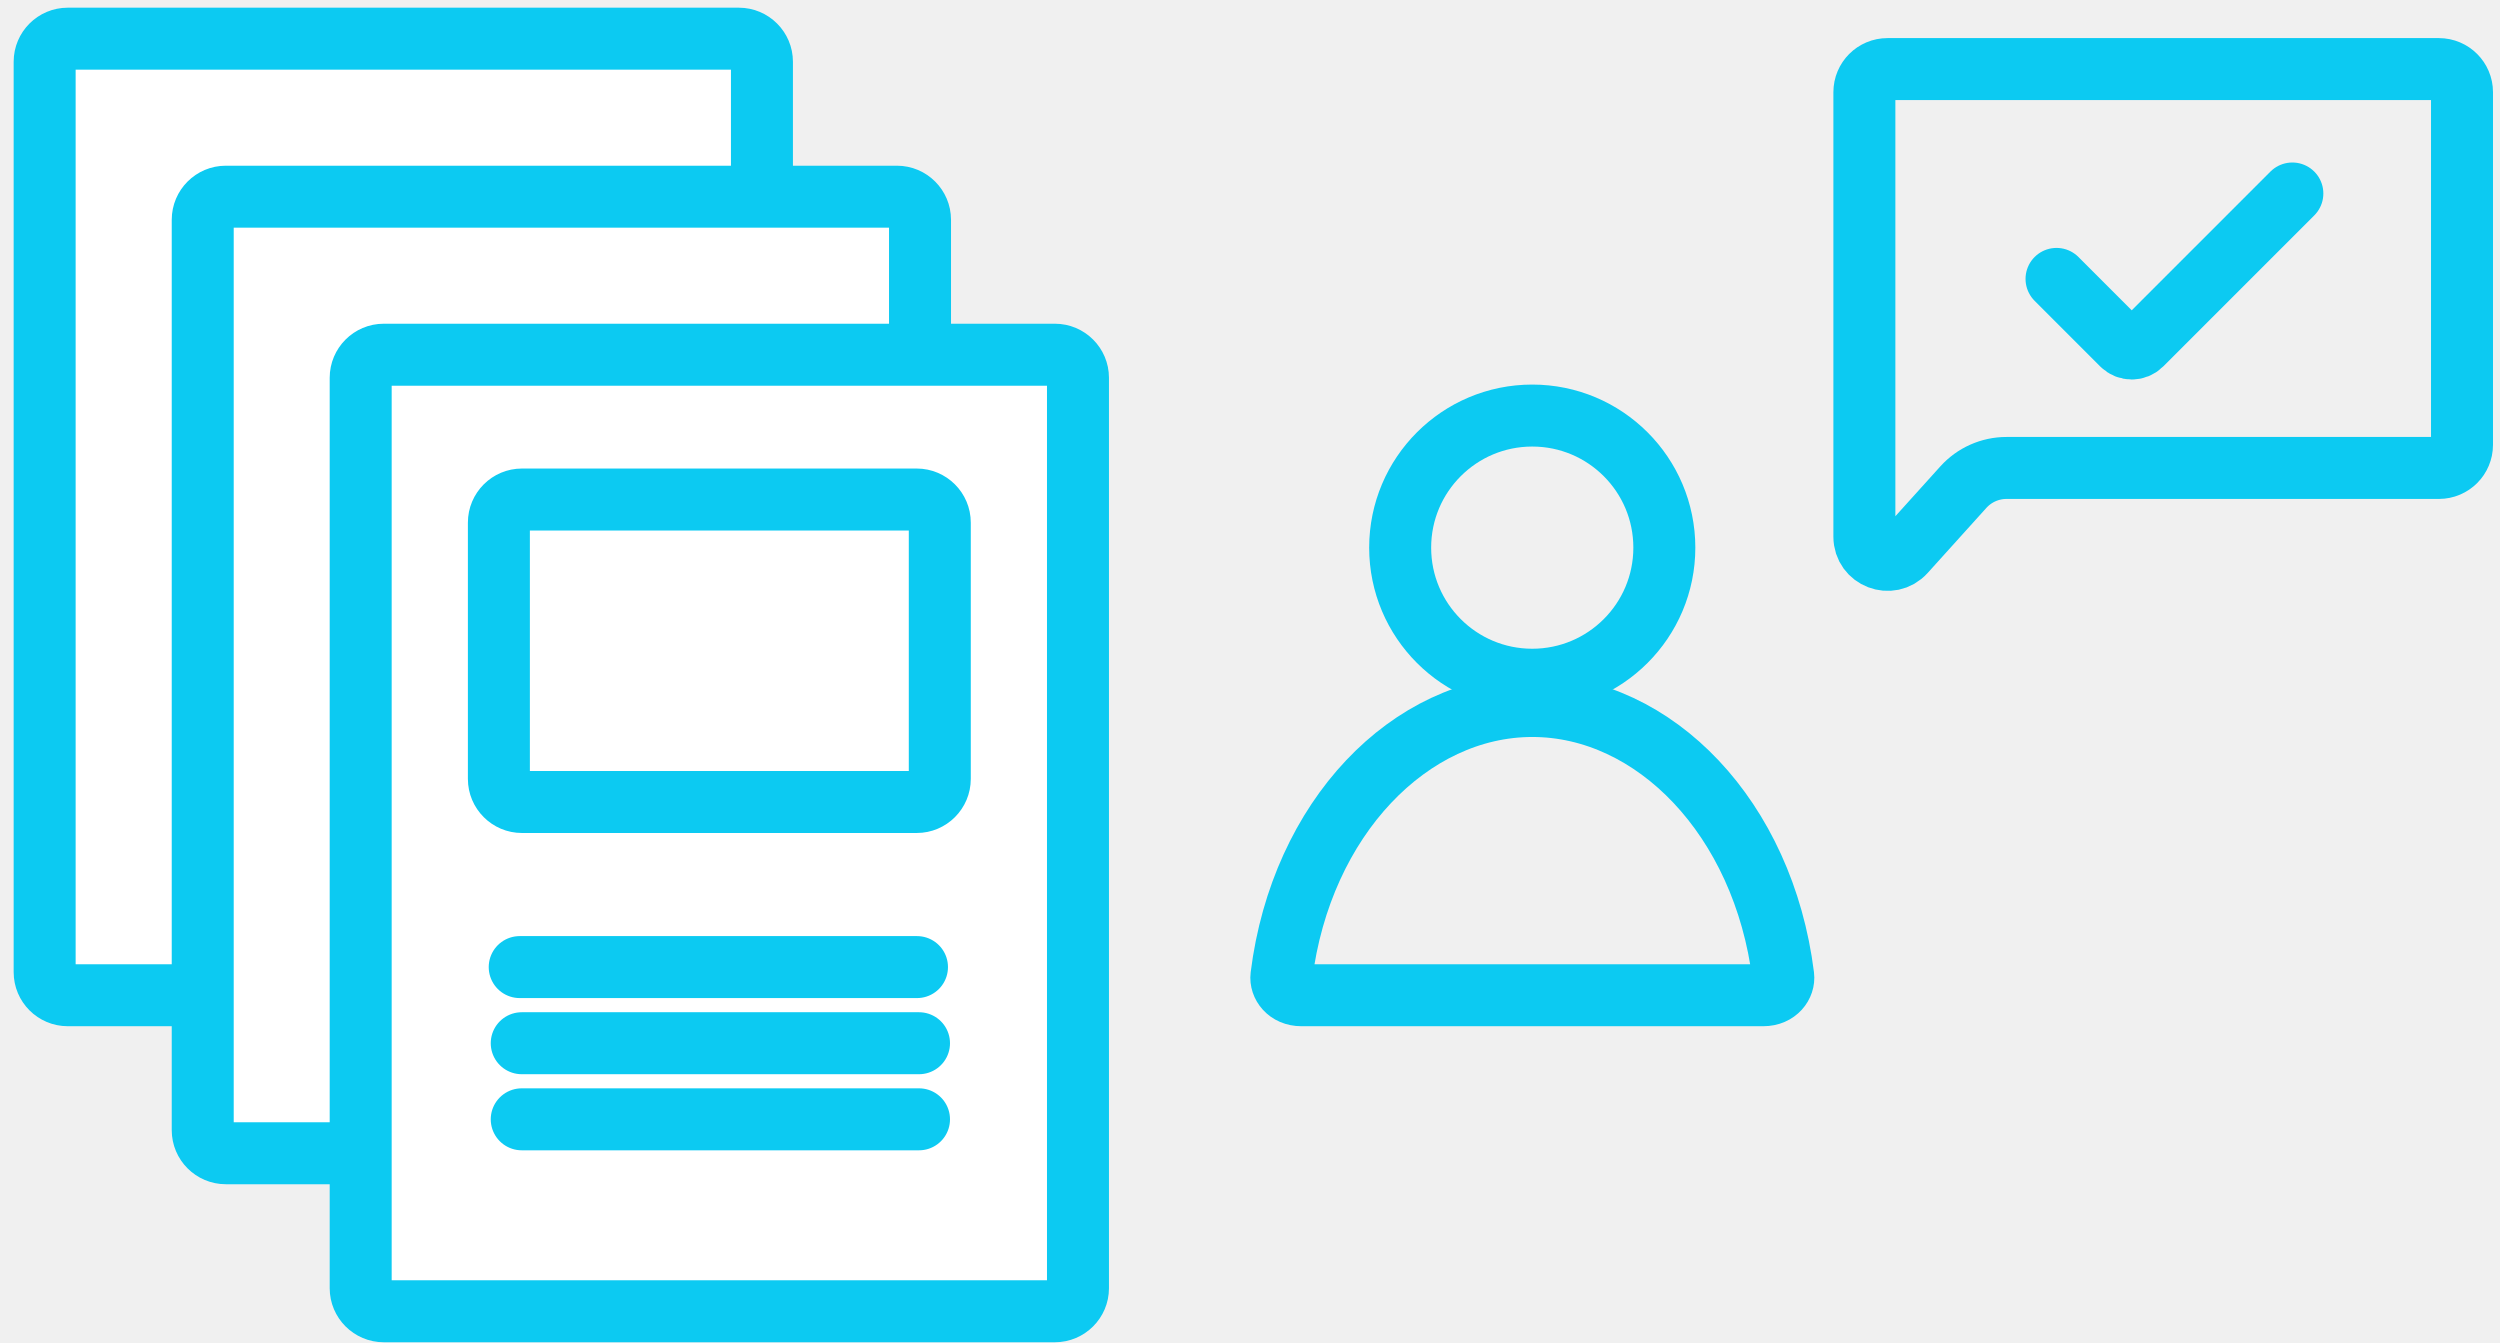
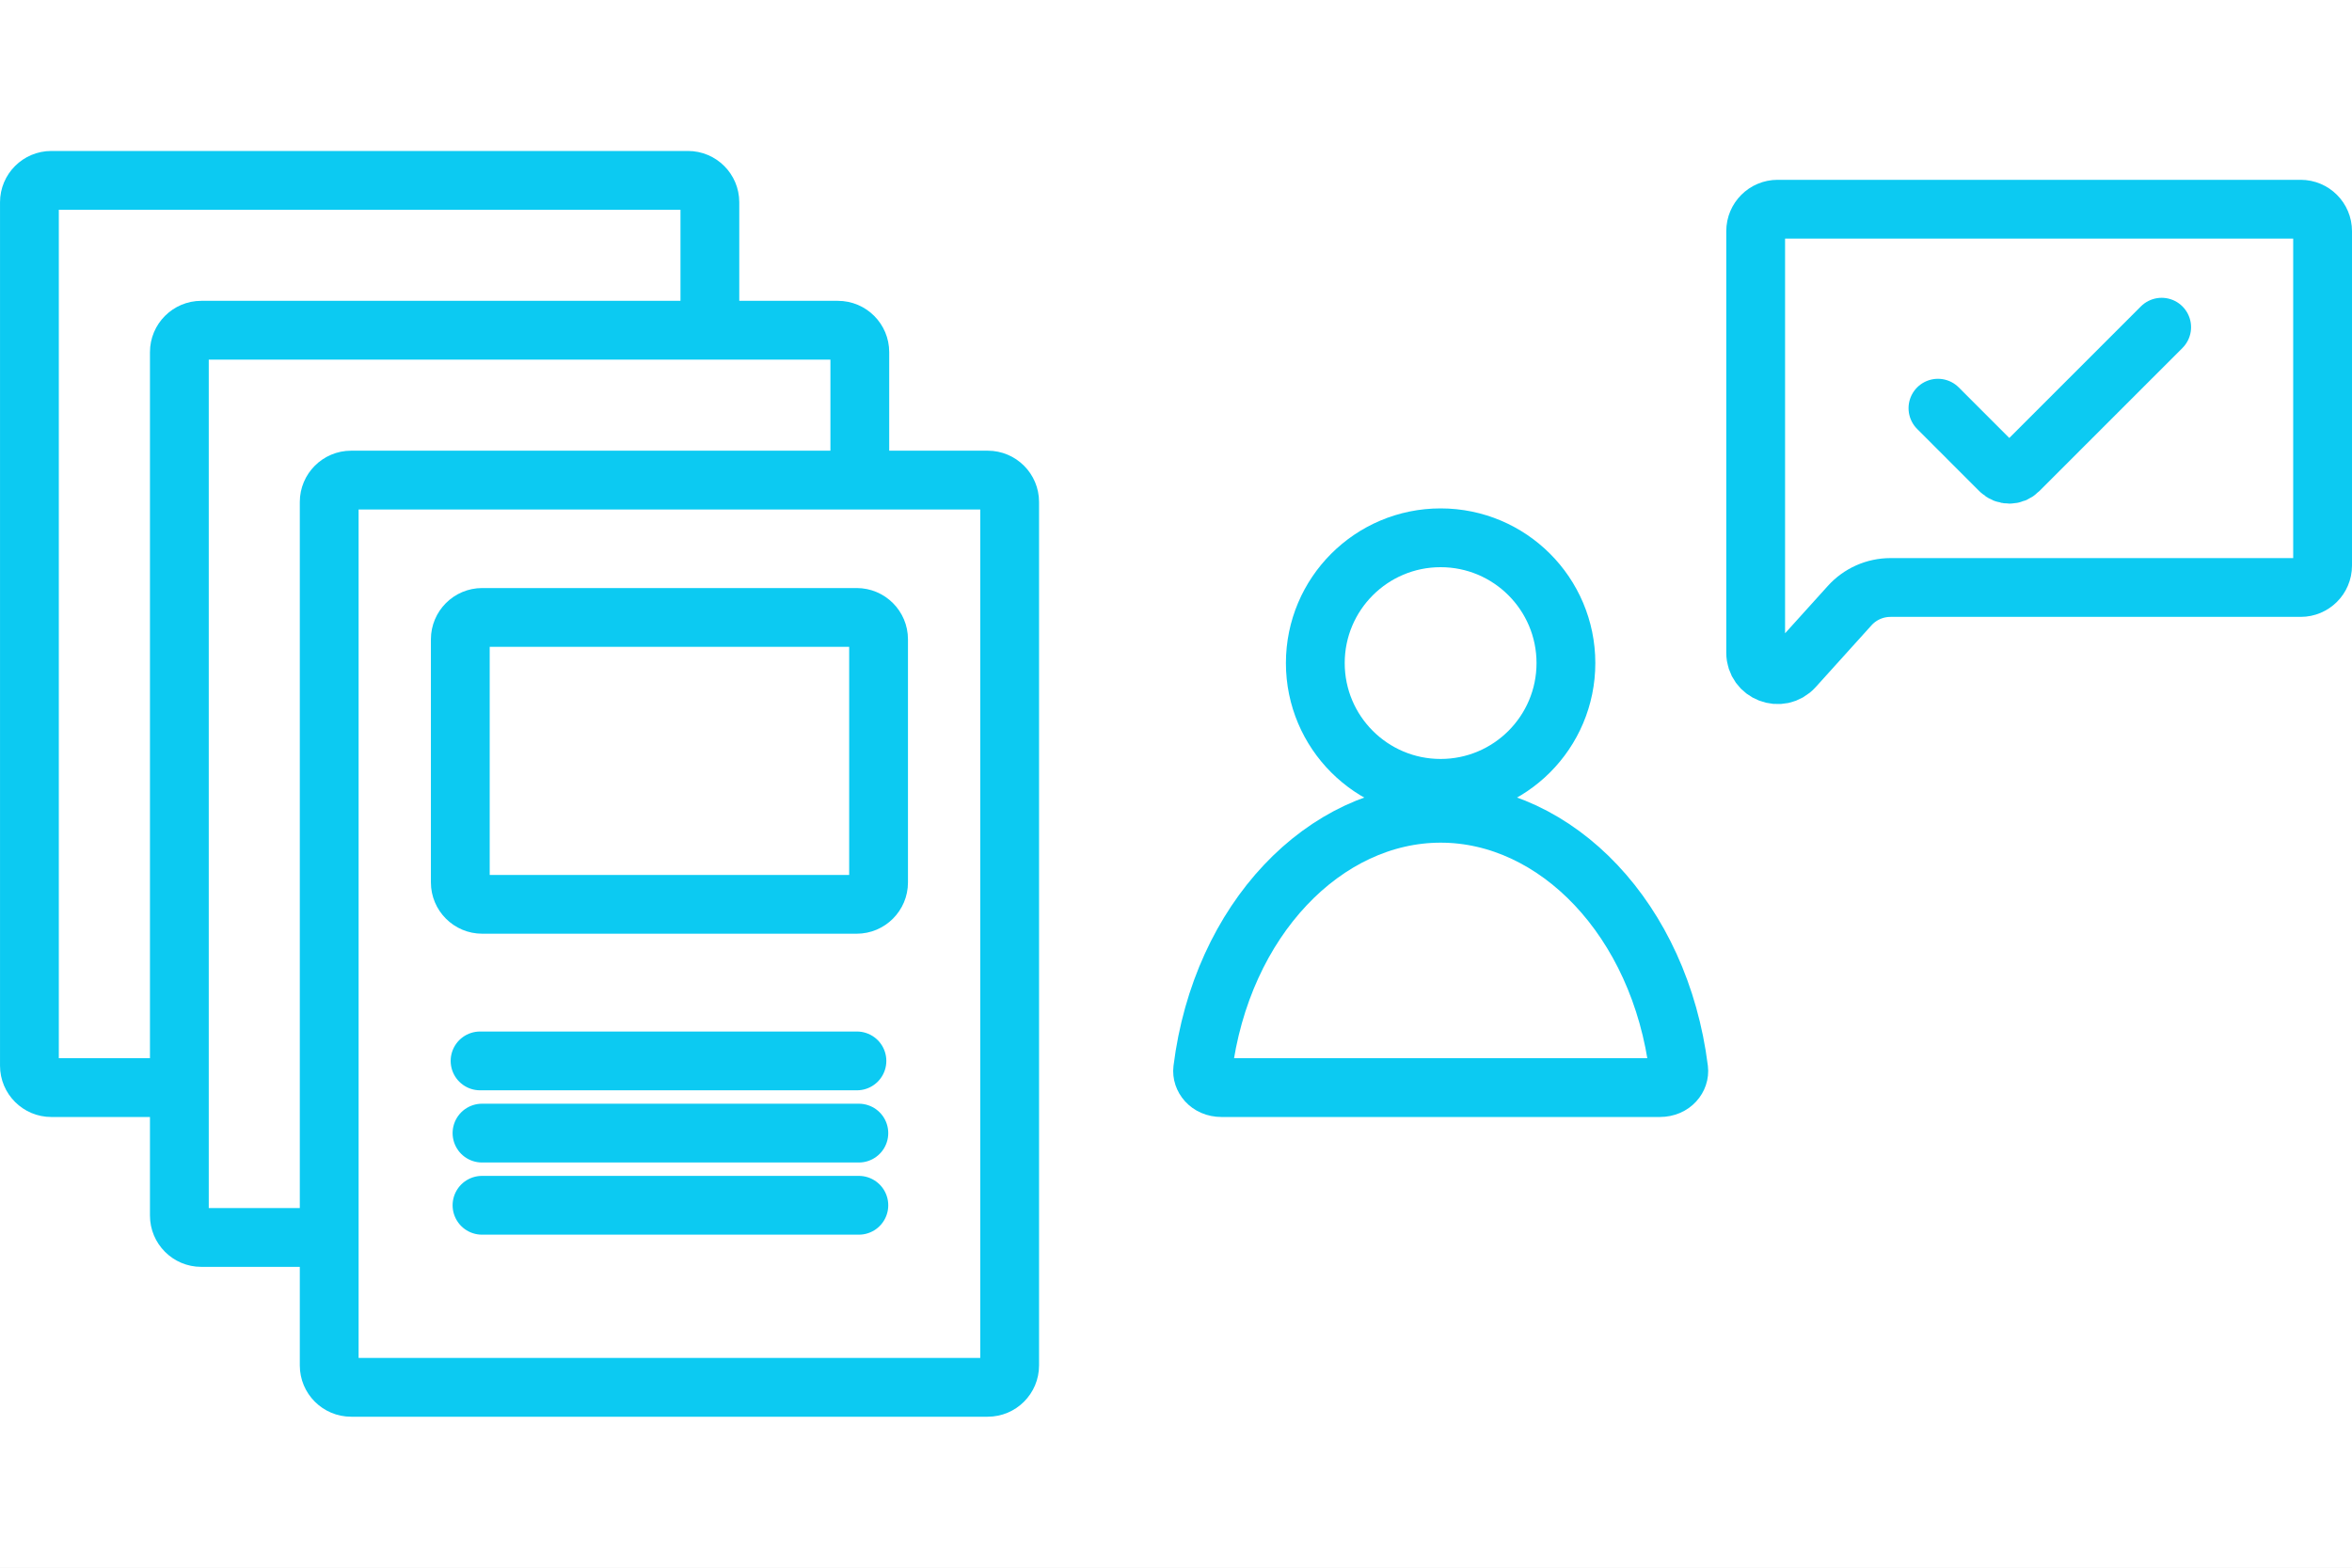
- <svg xmlns="http://www.w3.org/2000/svg" width="121" height="65" viewBox="0 0 121 65" fill="none">
-   <path d="M99.536 13.499L102.712 16.677C102.968 16.932 103.383 16.932 103.638 16.677L110.95 9.365" stroke="#0CCAF2" stroke-width="3" stroke-linecap="round" />
-   <circle cx="74.161" cy="26.506" r="6.393" stroke="#0CCAF2" stroke-width="3" />
-   <path d="M85.343 48.169H85.328H85.313H85.298H85.284H85.269H85.254H85.239H85.224H85.209H85.194H85.179H85.164H85.149H85.133H85.118H85.103H85.088H85.073H85.057H85.042H85.026H85.011H84.995H84.98H84.964H84.949H84.933H84.918H84.902H84.886H84.87H84.855H84.839H84.823H84.807H84.791H84.775H84.759H84.743H84.727H84.711H84.695H84.679H84.662H84.646H84.63H84.614H84.597H84.581H84.564H84.548H84.531H84.515H84.499H84.482H84.465H84.449H84.432H84.415H84.399H84.382H84.365H84.348H84.331H84.314H84.297H84.281H84.263H84.246H84.229H84.212H84.195H84.178H84.161H84.144H84.126H84.109H84.092H84.074H84.057H84.04H84.022H84.005H83.987H83.969H83.952H83.934H83.917H83.899H83.881H83.864H83.846H83.828H83.81H83.792H83.774H83.757H83.739H83.721H83.703H83.684H83.666H83.648H83.63H83.612H83.594H83.576H83.557H83.539H83.521H83.502H83.484H83.465H83.447H83.428H83.41H83.391H83.373H83.354H83.335H83.317H83.298H83.279H83.261H83.242H83.223H83.204H83.185H83.166H83.147H83.129H83.109H83.091H83.072H83.052H83.033H83.014H82.995H82.976H82.957H82.937H82.918H82.899H82.879H82.86H82.841H82.821H82.802H82.782H82.763H82.743H82.723H82.704H82.684H82.665H82.645H82.625H82.605H82.585H82.566H82.546H82.526H82.506H82.486H82.466H82.446H82.426H82.406H82.386H82.366H82.346H82.326H82.306H82.285H82.265H82.245H82.225H82.204H82.184H82.163H82.143H82.123H82.102H82.082H82.061H82.041H82.02H82H81.979H81.958H81.938H81.917H81.896H81.876H81.855H81.834H81.813H81.792H81.771H81.75H81.73H81.709H81.688H81.666H81.645H81.624H81.603H81.582H81.561H81.54H81.519H81.497H81.476H81.455H81.433H81.412H81.391H81.37H81.348H81.327H81.305H81.284H81.262H81.241H81.219H81.198H81.176H81.154H81.133H81.111H81.089H81.067H81.046H81.024H81.002H80.98H80.958H80.936H80.915H80.893H80.871H80.849H80.827H80.805H80.783H80.76H80.738H80.716H80.694H80.672H80.65H80.627H80.605H80.583H80.561H80.538H80.516H80.493H80.471H80.449H80.426H80.404H80.381H80.359H80.336H80.314H80.291H80.269H80.246H80.223H80.201H80.178H80.155H80.132H80.11H80.087H80.064H80.041H80.018H79.995H79.972H79.95H79.927H79.903H79.88H79.858H79.835H79.811H79.788H79.765H79.742H79.719H79.696H79.672H79.649H79.626H79.603H79.579H79.556H79.533H79.51H79.486H79.463H79.439H79.416H79.392H79.369H79.345H79.322H79.298H79.275H79.251H79.228H79.204H79.18H79.156H79.133H79.109H79.085H79.061H79.038H79.014H78.99H78.966H78.942H78.918H78.895H78.871H78.847H78.823H78.799H78.775H78.751H78.727H78.703H78.678H78.654H78.63H78.606H78.582H78.558H78.534H78.509H78.485H78.461H78.436H78.412H78.388H78.363H78.339H78.315H78.29H78.266H78.241H78.217H78.192H78.168H78.143H78.119H78.094H78.07H78.045H78.02H77.996H77.971H77.946H77.922H77.897H77.872H77.847H77.823H77.798H77.773H77.748H77.723H77.698H77.674H77.649H77.624H77.599H77.574H77.549H77.524H77.499H77.474H77.449H77.424H77.399H77.374H77.349H77.323H77.298H77.273H77.248H77.223H77.197H77.172H77.147H77.122H77.096H77.071H77.046H77.02H76.995H76.969H76.944H76.919H76.893H76.868H76.842H76.817H76.791H76.766H76.74H76.715H76.689H76.664H76.638H76.612H76.587H76.561H76.535H76.51H76.484H76.458H76.433H76.407H76.381H76.355H76.33H76.304H76.278H76.252H76.226H76.2H76.174H76.149H76.123H76.097H76.071H76.045H76.019H75.993H75.967H75.941H75.915H75.889H75.863H75.837H75.811H75.784H75.758H75.732H75.706H75.68H75.653H75.627H75.601H75.575H75.549H75.522H75.496H75.47H75.444H75.417H75.391H75.365H75.338H75.312H75.285H75.259H75.233H75.206H75.18H75.153H75.127H75.1H75.074H75.047H75.021H74.994H74.968H74.941H74.914H74.888H74.861H74.835H74.808H74.781H74.755H74.728H74.701H74.675H74.648H74.621H74.594H74.568H74.541H74.514H74.487H74.46H74.434H74.407H74.38H74.353H74.326H74.299H74.273H74.246H74.219H74.192H74.165H74.138H74.111H74.084H74.057H74.03H74.003H73.977H73.95H73.923H73.896H73.869H73.842H73.816H73.789H73.762H73.735H73.709H73.682H73.655H73.629H73.602H73.575H73.549H73.522H73.495H73.469H73.442H73.415H73.389H73.362H73.336H73.309H73.283H73.256H73.23H73.203H73.177H73.15H73.124H73.097H73.071H73.044H73.018H72.992H72.965H72.939H72.913H72.886H72.86H72.834H72.807H72.781H72.755H72.729H72.703H72.676H72.65H72.624H72.598H72.572H72.545H72.519H72.493H72.467H72.441H72.415H72.389H72.363H72.337H72.311H72.285H72.259H72.233H72.207H72.181H72.155H72.129H72.103H72.078H72.052H72.026H72H71.974H71.949H71.923H71.897H71.871H71.846H71.82H71.794H71.769H71.743H71.717H71.692H71.666H71.641H71.615H71.589H71.564H71.538H71.513H71.487H71.462H71.436H71.411H71.386H71.36H71.335H71.309H71.284H71.259H71.234H71.208H71.183H71.158H71.132H71.107H71.082H71.057H71.032H71.007H70.981H70.956H70.931H70.906H70.881H70.856H70.831H70.806H70.781H70.756H70.731H70.706H70.681H70.656H70.631H70.606H70.582H70.557H70.532H70.507H70.482H70.458H70.433H70.408H70.383H70.359H70.334H70.309H70.285H70.26H70.236H70.211H70.186H70.162H70.137H70.113H70.088H70.064H70.04H70.015H69.991H69.966H69.942H69.918H69.893H69.869H69.845H69.821H69.796H69.772H69.748H69.724H69.7H69.675H69.651H69.627H69.603H69.579H69.555H69.531H69.507H69.483H69.459H69.435H69.411H69.387H69.364H69.34H69.316H69.292H69.268H69.245H69.221H69.197H69.173H69.15H69.126H69.102H69.079H69.055H69.031H69.008H68.984H68.961H68.938H68.914H68.891H68.867H68.844H68.82H68.797H68.774H68.75H68.727H68.704H68.68H68.657H68.634H68.611H68.588H68.565H68.541H68.518H68.495H68.472H68.449H68.426H68.403H68.38H68.357H68.335H68.312H68.289H68.266H68.243H68.22H68.198H68.175H68.152H68.129H68.107H68.084H68.061H68.039H68.016H67.993H67.971H67.948H67.926H67.903H67.881H67.859H67.836H67.814H67.791H67.769H67.747H67.725H67.702H67.68H67.658H67.636H67.614H67.591H67.569H67.547H67.525H67.503H67.481H67.459H67.437H67.415H67.393H67.371H67.35H67.328H67.306H67.284H67.262H67.241H67.219H67.197H67.176H67.154H67.132H67.111H67.089H67.068H67.046H67.025H67.003H66.982H66.96H66.939H66.918H66.896H66.875H66.854H66.832H66.811H66.79H66.769H66.748H66.727H66.705H66.684H66.663H66.642H66.621H66.6H66.579H66.558H66.538H66.517H66.496H66.475H66.454H66.434H66.413H66.392H66.371H66.351H66.33H66.31H66.289H66.269H66.248H66.228H66.207H66.187H66.166H66.146H66.126H66.105H66.085H66.065H66.044H66.024H66.004H65.984H65.964H65.944H65.924H65.904H65.884H65.864H65.844H65.824H65.804H65.784H65.764H65.744H65.725H65.705H65.685H65.665H65.646H65.626H65.606H65.587H65.567H65.548H65.528H65.509H65.489H65.47H65.451H65.431H65.412H65.393H65.373H65.354H65.335H65.316H65.296H65.277H65.258H65.239H65.22H65.201H65.182H65.163H65.144H65.126H65.107H65.088H65.069H65.05H65.032H65.013H64.994H64.976H64.957H64.938H64.92H64.901H64.883H64.864H64.846H64.828H64.809H64.791H64.773H64.754H64.736H64.718H64.7H64.682H64.663H64.645H64.627H64.609H64.591H64.573H64.555H64.537H64.52H64.502H64.484H64.466H64.448H64.431H64.413H64.395H64.378H64.36H64.343H64.325H64.308H64.29H64.273H64.255H64.238H64.221H64.204H64.186H64.169H64.152H64.135H64.118H64.1H64.083H64.066H64.049H64.032H64.015H63.998H63.982H63.965H63.948H63.931H63.914H63.898H63.881H63.864H63.848H63.831H63.815H63.798H63.782H63.765H63.749H63.733H63.716H63.7H63.684H63.667H63.651H63.635H63.619H63.603H63.587H63.571H63.555H63.539H63.523H63.507H63.491H63.475H63.459H63.444H63.428H63.412H63.397H63.381H63.365H63.35H63.334H63.319H63.303H63.288H63.273H63.257H63.242H63.227H63.212H63.196H63.181H63.166H63.151H63.136H63.121H63.106H63.091H63.076H63.061H63.046H63.031H63.017H63.002H62.987C62.313 48.169 61.969 47.658 62.021 47.243C62.98 39.583 68.262 34.17 74.165 34.17C80.068 34.17 85.35 39.583 86.308 47.243C86.36 47.658 86.017 48.169 85.343 48.169Z" stroke="#0CCAF2" stroke-width="3" />
-   <path d="M91.355 3.344H118.042C118.66 3.344 119.161 3.845 119.161 4.463V21.53C119.161 22.148 118.66 22.649 118.042 22.649H97.114C96.319 22.649 95.561 22.986 95.028 23.576L92.185 26.727C91.499 27.488 90.236 27.002 90.236 25.977V4.463C90.236 3.845 90.737 3.344 91.355 3.344Z" stroke="#0CCAF2" stroke-width="3" />
+ <svg xmlns="http://www.w3.org/2000/svg" width="120" height="80" viewBox="0 0 120 80" fill="none">
+   <rect width="120" height="80" fill="white" />
+   <path d="M98.875 20.83L102.052 24.008C102.307 24.264 102.722 24.264 102.978 24.008L110.289 16.697" stroke="#0CCAF2" stroke-width="3" stroke-linecap="round" />
+   <circle cx="73.501" cy="33.837" r="6.393" stroke="#0CCAF2" stroke-width="3" />
+   <path d="M84.682 55.501H84.667H84.653H84.638H84.623H84.608H84.593H84.578H84.563H84.548H84.533H84.518H84.503H84.488H84.473H84.458H84.442H84.427H84.412H84.397H84.381H84.366H84.35H84.335H84.319H84.304H84.288H84.272H84.257H84.241H84.225H84.21H84.194H84.178H84.162H84.146H84.13H84.114H84.098H84.082H84.066H84.05H84.034H84.018H84.002H83.986H83.969H83.953H83.937H83.92H83.904H83.887H83.871H83.854H83.838H83.821H83.805H83.788H83.771H83.755H83.738H83.721H83.704H83.688H83.671H83.654H83.637H83.62H83.603H83.586H83.569H83.552H83.534H83.517H83.5H83.483H83.466H83.448H83.431H83.414H83.396H83.379H83.361H83.344H83.326H83.309H83.291H83.274H83.256H83.238H83.221H83.203H83.185H83.167H83.15H83.132H83.114H83.096H83.078H83.06H83.042H83.024H83.006H82.988H82.969H82.951H82.933H82.915H82.897H82.878H82.86H82.841H82.823H82.805H82.786H82.768H82.749H82.731H82.712H82.694H82.675H82.656H82.638H82.619H82.6H82.581H82.562H82.544H82.525H82.506H82.487H82.468H82.449H82.43H82.411H82.392H82.373H82.353H82.334H82.315H82.296H82.277H82.257H82.238H82.219H82.199H82.18H82.16H82.141H82.121H82.102H82.082H82.063H82.043H82.023H82.004H81.984H81.964H81.945H81.925H81.905H81.885H81.865H81.845H81.826H81.806H81.786H81.766H81.746H81.725H81.705H81.685H81.665H81.645H81.625H81.605H81.584H81.564H81.544H81.523H81.503H81.483H81.462H81.442H81.421H81.401H81.38H81.359H81.339H81.318H81.298H81.277H81.256H81.236H81.215H81.194H81.173H81.152H81.132H81.111H81.09H81.069H81.048H81.027H81.006H80.985H80.964H80.943H80.921H80.9H80.879H80.858H80.837H80.816H80.794H80.773H80.752H80.73H80.709H80.687H80.666H80.644H80.623H80.602H80.58H80.558H80.537H80.515H80.494H80.472H80.45H80.428H80.407H80.385H80.363H80.341H80.32H80.298H80.276H80.254H80.232H80.21H80.188H80.166H80.144H80.122H80.1H80.078H80.056H80.033H80.011H79.989H79.967H79.945H79.922H79.9H79.878H79.855H79.833H79.811H79.788H79.766H79.743H79.721H79.698H79.676H79.653H79.63H79.608H79.585H79.562H79.54H79.517H79.494H79.472H79.449H79.426H79.403H79.38H79.358H79.335H79.312H79.289H79.266H79.243H79.22H79.197H79.174H79.151H79.128H79.105H79.081H79.058H79.035H79.012H78.989H78.965H78.942H78.919H78.895H78.872H78.849H78.825H78.802H78.779H78.755H78.732H78.708H78.685H78.661H78.638H78.614H78.59H78.567H78.543H78.519H78.496H78.472H78.448H78.425H78.401H78.377H78.353H78.329H78.306H78.282H78.258H78.234H78.21H78.186H78.162H78.138H78.114H78.09H78.066H78.042H78.018H77.994H77.97H77.945H77.921H77.897H77.873H77.849H77.824H77.8H77.776H77.751H77.727H77.703H77.678H77.654H77.63H77.605H77.581H77.556H77.532H77.507H77.483H77.458H77.433H77.409H77.384H77.36H77.335H77.31H77.286H77.261H77.236H77.212H77.187H77.162H77.137H77.112H77.088H77.063H77.038H77.013H76.988H76.963H76.938H76.913H76.888H76.863H76.838H76.813H76.788H76.763H76.738H76.713H76.688H76.663H76.638H76.612H76.587H76.562H76.537H76.511H76.486H76.461H76.436H76.41H76.385H76.36H76.334H76.309H76.284H76.258H76.233H76.207H76.182H76.156H76.131H76.105H76.08H76.054H76.029H76.003H75.977H75.952H75.926H75.9H75.875H75.849H75.823H75.798H75.772H75.746H75.721H75.695H75.669H75.643H75.617H75.591H75.566H75.54H75.514H75.488H75.462H75.436H75.41H75.384H75.358H75.332H75.306H75.28H75.254H75.228H75.202H75.176H75.15H75.124H75.098H75.071H75.045H75.019H74.993H74.967H74.941H74.914H74.888H74.862H74.835H74.809H74.783H74.757H74.73H74.704H74.677H74.651H74.625H74.598H74.572H74.546H74.519H74.493H74.466H74.44H74.413H74.387H74.36H74.334H74.307H74.28H74.254H74.227H74.201H74.174H74.147H74.121H74.094H74.067H74.041H74.014H73.987H73.96H73.934H73.907H73.88H73.853H73.827H73.8H73.773H73.746H73.719H73.693H73.666H73.639H73.612H73.585H73.558H73.531H73.504H73.477H73.45H73.424H73.397H73.37H73.343H73.316H73.289H73.262H73.235H73.209H73.182H73.155H73.128H73.102H73.075H73.048H73.021H72.995H72.968H72.941H72.915H72.888H72.861H72.835H72.808H72.781H72.755H72.728H72.701H72.675H72.648H72.622H72.595H72.569H72.542H72.516H72.49H72.463H72.437H72.41H72.384H72.357H72.331H72.305H72.278H72.252H72.226H72.199H72.173H72.147H72.121H72.094H72.068H72.042H72.016H71.989H71.963H71.937H71.911H71.885H71.859H71.833H71.806H71.78H71.754H71.728H71.702H71.676H71.65H71.624H71.598H71.572H71.546H71.52H71.495H71.469H71.443H71.417H71.391H71.365H71.34H71.314H71.288H71.262H71.237H71.211H71.185H71.159H71.134H71.108H71.082H71.057H71.031H71.005H70.98H70.954H70.929H70.903H70.878H70.852H70.827H70.801H70.776H70.75H70.725H70.7H70.674H70.649H70.624H70.598H70.573H70.548H70.522H70.497H70.472H70.447H70.421H70.396H70.371H70.346H70.321H70.296H70.27H70.245H70.22H70.195H70.17H70.145H70.12H70.095H70.07H70.045H70.02H69.996H69.971H69.946H69.921H69.896H69.871H69.847H69.822H69.797H69.772H69.748H69.723H69.698H69.673H69.649H69.624H69.6H69.575H69.55H69.526H69.501H69.477H69.452H69.428H69.403H69.379H69.355H69.33H69.306H69.281H69.257H69.233H69.209H69.184H69.16H69.136H69.112H69.087H69.063H69.039H69.015H68.991H68.967H68.942H68.918H68.894H68.87H68.846H68.822H68.799H68.775H68.751H68.727H68.703H68.679H68.655H68.631H68.608H68.584H68.56H68.536H68.513H68.489H68.465H68.442H68.418H68.394H68.371H68.347H68.324H68.3H68.277H68.253H68.23H68.207H68.183H68.16H68.136H68.113H68.09H68.066H68.043H68.02H67.997H67.973H67.95H67.927H67.904H67.881H67.858H67.835H67.812H67.789H67.766H67.743H67.72H67.697H67.674H67.651H67.628H67.605H67.582H67.56H67.537H67.514H67.491H67.469H67.446H67.423H67.401H67.378H67.356H67.333H67.31H67.288H67.265H67.243H67.22H67.198H67.176H67.153H67.131H67.109H67.086H67.064H67.042H67.019H66.997H66.975H66.953H66.931H66.909H66.887H66.865H66.843H66.82H66.799H66.776H66.755H66.733H66.711H66.689H66.667H66.645H66.624H66.602H66.58H66.558H66.537H66.515H66.493H66.472H66.45H66.428H66.407H66.385H66.364H66.343H66.321H66.3H66.278H66.257H66.236H66.214H66.193H66.172H66.15H66.129H66.108H66.087H66.066H66.045H66.024H66.003H65.982H65.961H65.94H65.919H65.898H65.877H65.856H65.835H65.814H65.794H65.773H65.752H65.731H65.711H65.69H65.67H65.649H65.628H65.608H65.587H65.567H65.546H65.526H65.506H65.485H65.465H65.445H65.424H65.404H65.384H65.364H65.343H65.323H65.303H65.283H65.263H65.243H65.223H65.203H65.183H65.163H65.143H65.123H65.103H65.084H65.064H65.044H65.024H65.005H64.985H64.965H64.946H64.926H64.907H64.887H64.868H64.848H64.829H64.809H64.79H64.77H64.751H64.732H64.713H64.693H64.674H64.655H64.636H64.617H64.598H64.579H64.56H64.541H64.522H64.503H64.484H64.465H64.446H64.427H64.409H64.39H64.371H64.352H64.334H64.315H64.296H64.278H64.259H64.241H64.222H64.204H64.185H64.167H64.149H64.13H64.112H64.094H64.075H64.057H64.039H64.021H64.003H63.985H63.967H63.949H63.931H63.913H63.895H63.877H63.859H63.841H63.823H63.806H63.788H63.77H63.752H63.735H63.717H63.7H63.682H63.664H63.647H63.63H63.612H63.595H63.577H63.56H63.543H63.526H63.508H63.491H63.474H63.457H63.44H63.423H63.406H63.389H63.372H63.355H63.338H63.321H63.304H63.287H63.271H63.254H63.237H63.221H63.204H63.187H63.171H63.154H63.138H63.121H63.105H63.088H63.072H63.056H63.039H63.023H63.007H62.991H62.974H62.958H62.942H62.926H62.91H62.894H62.878H62.862H62.846H62.83H62.815H62.799H62.783H62.767H62.752H62.736H62.72H62.705H62.689H62.674H62.658H62.643H62.627H62.612H62.597H62.581H62.566H62.551H62.536H62.52H62.505H62.49H62.475H62.46H62.445H62.43H62.415H62.401H62.386H62.371H62.356H62.341H62.327C61.652 55.501 61.309 54.99 61.361 54.575C62.319 46.915 67.601 41.502 73.504 41.502C79.407 41.502 84.689 46.915 85.648 54.575C85.7 54.99 85.356 55.501 84.682 55.501Z" stroke="#0CCAF2" stroke-width="3" />
+   <path d="M90.694 10.676H117.381C117.999 10.676 118.5 11.177 118.5 11.795V28.862C118.5 29.48 117.999 29.98 117.381 29.98H96.453C95.658 29.98 94.9 30.317 94.368 30.908L91.524 34.058C90.838 34.819 89.575 34.333 89.575 33.309V11.795C89.575 11.177 90.076 10.676 90.694 10.676Z" stroke="#0CCAF2" stroke-width="3" />
  <mask id="path-5-inside-1" fill="white">
-     <rect x="0.661" y="0.372" width="37.717" height="49.297" rx="2.619" />
+     <rect x="0.001" y="7.704" width="37.717" height="49.297" rx="2.619" />
  </mask>
-   <rect x="0.661" y="0.372" width="37.717" height="49.297" rx="2.619" fill="white" stroke="#0CCAF2" stroke-width="6" mask="url(#path-5-inside-1)" />
+   <rect x="0.001" y="7.704" width="37.717" height="49.297" rx="2.619" fill="white" stroke="#0CCAF2" stroke-width="6" mask="url(#path-5-inside-1)" />
  <mask id="path-6-inside-2" fill="white">
-     <rect x="8.312" y="8.02" width="37.717" height="49.297" rx="2.619" />
+     <rect x="7.651" y="15.352" width="37.717" height="49.297" rx="2.619" />
  </mask>
-   <rect x="8.312" y="8.02" width="37.717" height="49.297" rx="2.619" fill="white" stroke="#0CCAF2" stroke-width="6" mask="url(#path-6-inside-2)" />
+   <rect x="7.651" y="15.352" width="37.717" height="49.297" rx="2.619" fill="white" stroke="#0CCAF2" stroke-width="6" mask="url(#path-6-inside-2)" />
  <mask id="path-7-inside-3" fill="white">
-     <rect x="15.957" y="15.668" width="37.717" height="49.297" rx="2.619" />
+     <rect x="15.296" y="22.999" width="37.717" height="49.297" rx="2.619" />
  </mask>
-   <rect x="15.957" y="15.668" width="37.717" height="49.297" rx="2.619" fill="white" stroke="#0CCAF2" stroke-width="6" mask="url(#path-7-inside-3)" />
+   <rect x="15.296" y="22.999" width="37.717" height="49.297" rx="2.619" fill="white" stroke="#0CCAF2" stroke-width="6" mask="url(#path-7-inside-3)" />
  <mask id="path-8-inside-4" fill="white">
-     <rect x="22.646" y="22.677" width="24.34" height="17.64" rx="2.619" />
+     <rect x="21.985" y="30.008" width="24.34" height="17.64" rx="2.619" />
  </mask>
-   <rect x="22.646" y="22.677" width="24.34" height="17.64" rx="2.619" stroke="#0CCAF2" stroke-width="6" mask="url(#path-8-inside-4)" />
-   <line x1="25.252" y1="50.492" x2="44.48" y2="50.492" stroke="#0CCAF2" stroke-width="3" stroke-linecap="round" />
-   <line x1="25.252" y1="54.175" x2="44.48" y2="54.175" stroke="#0CCAF2" stroke-width="3" stroke-linecap="round" />
-   <line x1="25.154" y1="46.807" x2="44.382" y2="46.807" stroke="#0CCAF2" stroke-width="3" stroke-linecap="round" />
+   <rect x="21.985" y="30.008" width="24.34" height="17.64" rx="2.619" stroke="#0CCAF2" stroke-width="6" mask="url(#path-8-inside-4)" />
+   <line x1="24.592" y1="57.823" x2="43.819" y2="57.823" stroke="#0CCAF2" stroke-width="3" stroke-linecap="round" />
+   <line x1="24.592" y1="61.506" x2="43.819" y2="61.506" stroke="#0CCAF2" stroke-width="3" stroke-linecap="round" />
+   <line x1="24.493" y1="54.139" x2="43.721" y2="54.139" stroke="#0CCAF2" stroke-width="3" stroke-linecap="round" />
</svg>
